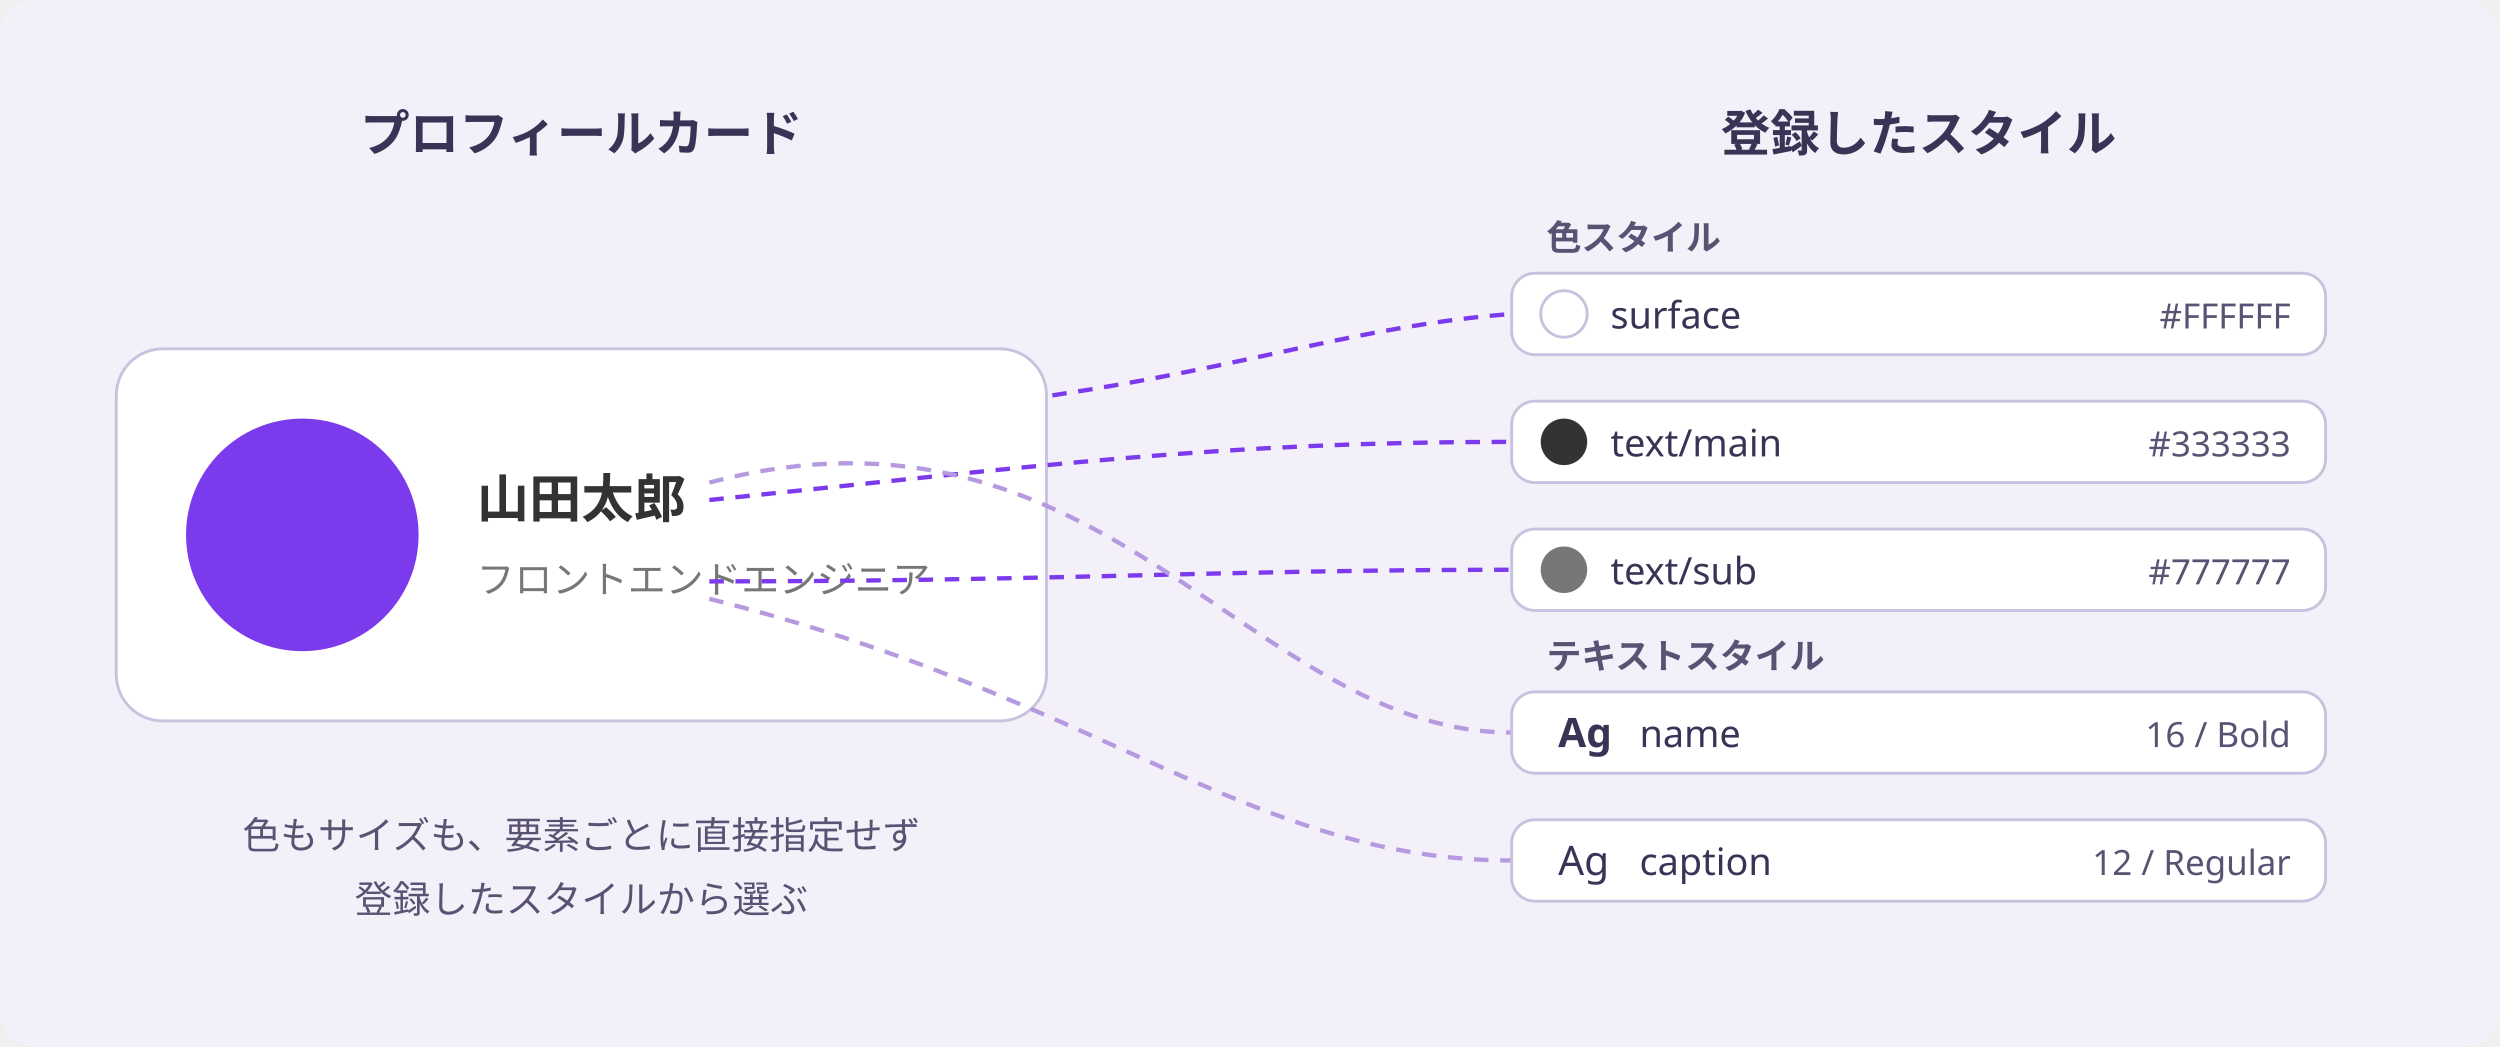
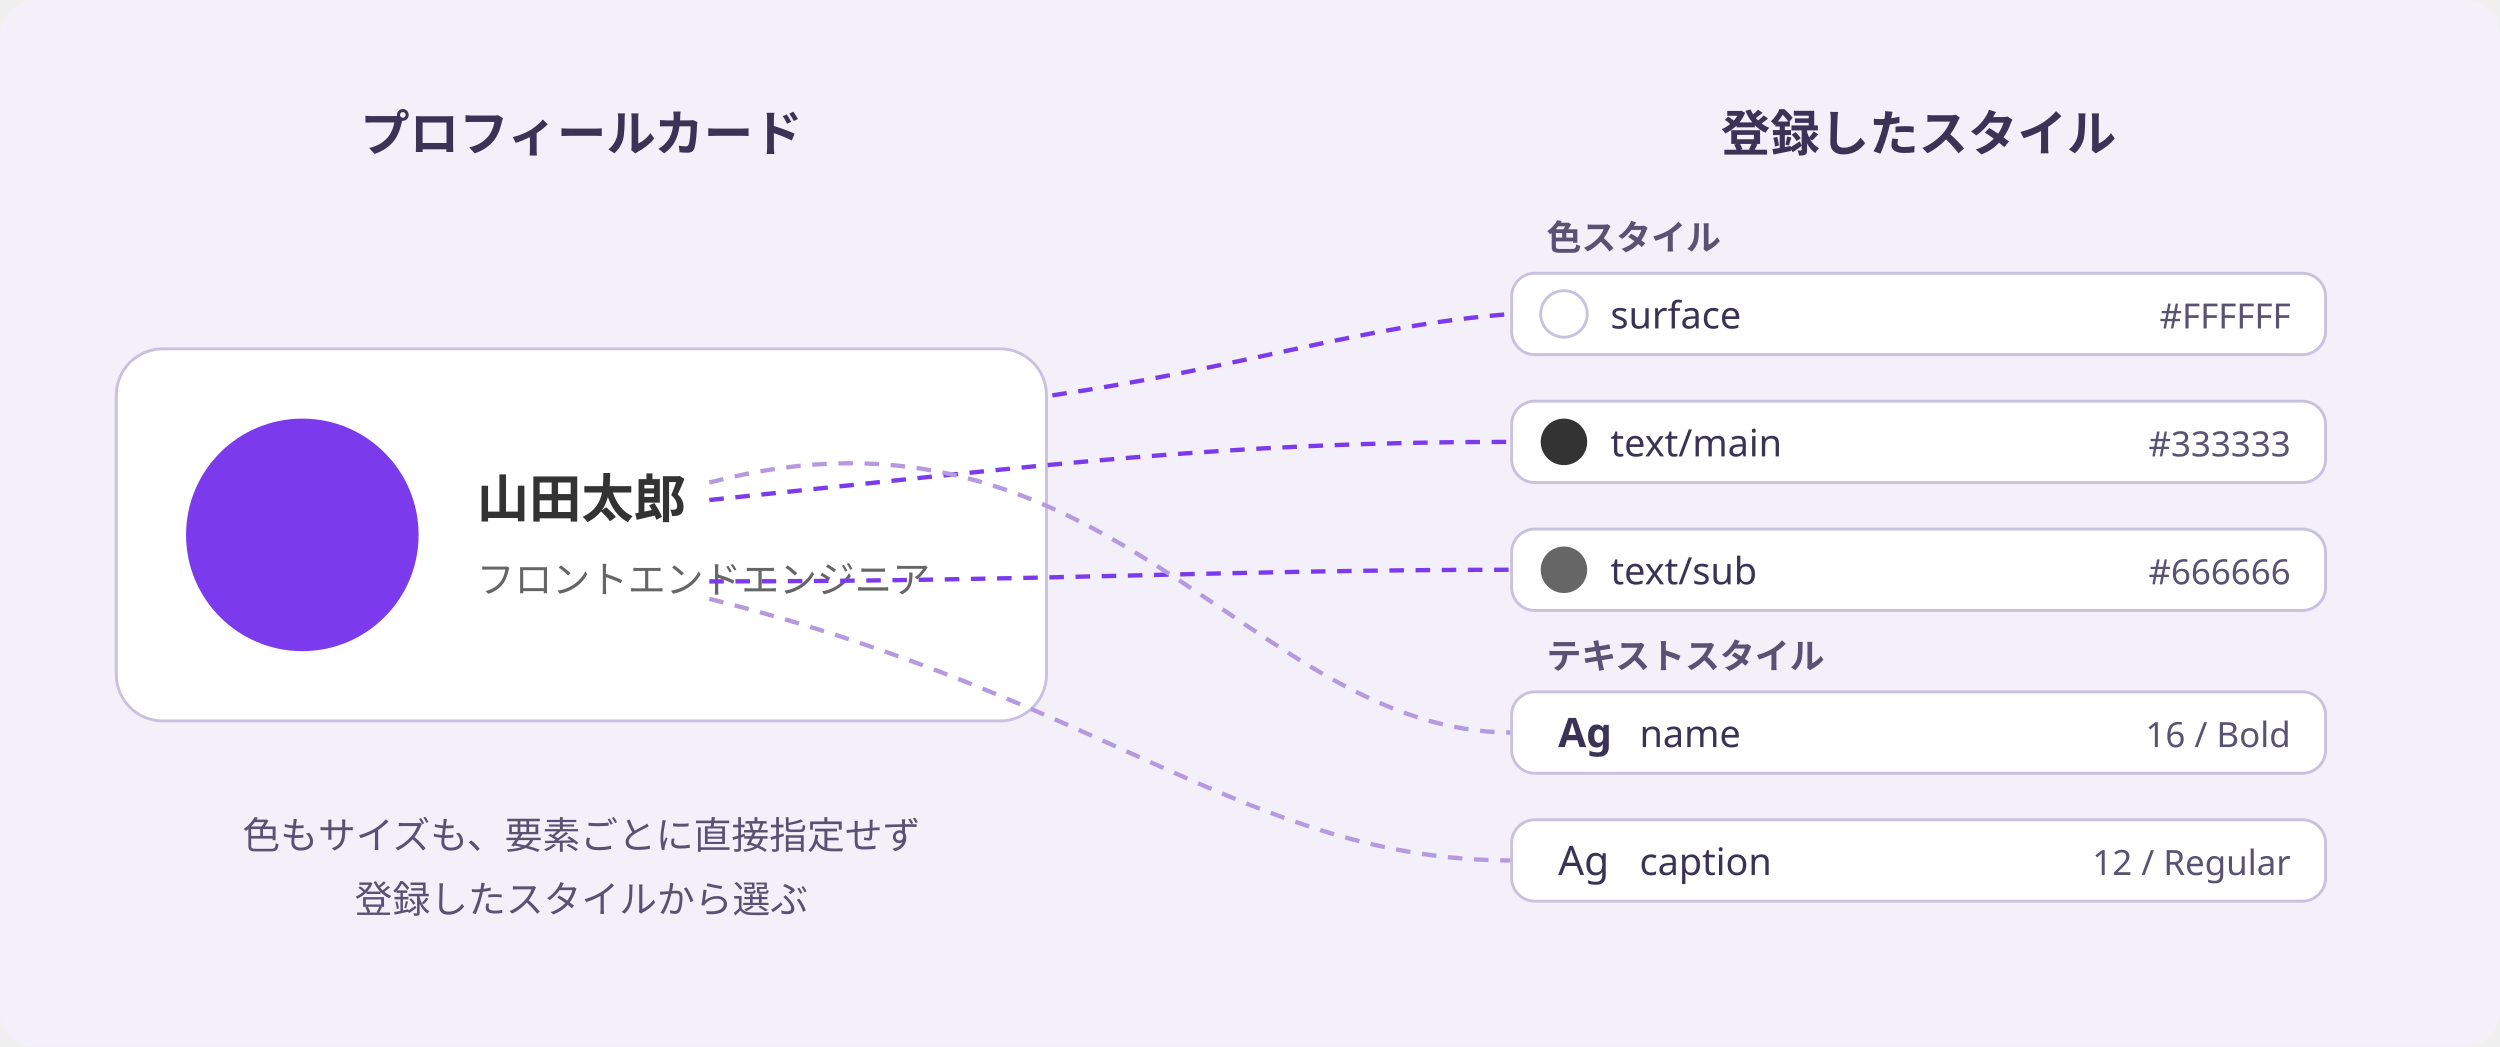
<svg xmlns="http://www.w3.org/2000/svg" viewBox="0 0 860 360" font-family="'Hiragino Sans', 'Noto Sans JP', sans-serif" role="img" aria-label="プロフィールカードの各要素とスタイルの対応。カードの白い背景には色スタイルsurface、名前のテキストには色スタイルtext/mainとテキストスタイルname、肩書きのテキストには色スタイルtext/subとテキストスタイルcaptionが割り当てられている。">
  <rect x="0" y="0" width="860" height="360" rx="12" fill="#F3F0FA" />
  <text x="200" y="52" text-anchor="middle" font-size="17" font-weight="bold" fill="#3B3355">プロフィールカード</text>
  <rect x="40" y="120" width="320" height="128" rx="16" fill="#FFFFFF" stroke="#C9C2DE" stroke-width="1" />
  <circle cx="104" cy="184" r="40" fill="#7C3AED" />
  <text x="164" y="178" font-size="18" font-weight="bold" fill="#333333">山田太郎</text>
-   <text x="164" y="204" font-size="13" fill="#777777">フロントエンドエンジニア</text>
+   <text x="164" y="204" font-size="13" fill="#666666">フロントエンドエンジニア</text>
  <text x="200" y="292" text-anchor="middle" font-size="13" fill="#5A5273">色もサイズも、要素ごとに直接指定せず</text>
  <text x="200" y="314" text-anchor="middle" font-size="13" fill="#5A5273">登録したスタイルから選ぶ</text>
  <path d="M 362 136 C 430 126, 468 112, 520 108" stroke="#7C3AED" stroke-width="1.5" fill="none" stroke-dasharray="5 4" />
  <path d="M 244 172 C 360 160, 420 152, 520 152" stroke="#7C3AED" stroke-width="1.5" fill="none" stroke-dasharray="5 4" />
  <path d="M 244 200 C 360 200, 420 196, 520 196" stroke="#7C3AED" stroke-width="1.5" fill="none" stroke-dasharray="5 4" />
  <path d="M 244 166 C 380 130, 430 252, 520 252" stroke="#B69ADF" stroke-width="1.5" fill="none" stroke-dasharray="5 4" />
  <path d="M 244 206 C 380 240, 430 296, 520 296" stroke="#B69ADF" stroke-width="1.5" fill="none" stroke-dasharray="5 4" />
  <text x="660" y="52" text-anchor="middle" font-size="17" font-weight="bold" fill="#3B3355">登録したスタイル</text>
  <text x="532" y="86" font-size="12" font-weight="bold" fill="#5A5273">色スタイル</text>
  <rect x="520" y="94" width="280" height="28" rx="8" fill="#FFFFFF" stroke="#C9C2DE" stroke-width="1" />
  <circle cx="538" cy="108" r="8" fill="#FFFFFF" stroke="#C9C2DE" stroke-width="1" />
  <text x="554" y="113" font-size="13" fill="#3B3355">surface</text>
  <text x="788" y="113" text-anchor="end" font-size="12" fill="#5A5273">#FFFFFF</text>
  <rect x="520" y="138" width="280" height="28" rx="8" fill="#FFFFFF" stroke="#C9C2DE" stroke-width="1" />
  <circle cx="538" cy="152" r="8" fill="#333333" />
  <text x="554" y="157" font-size="13" fill="#3B3355">text/main</text>
  <text x="788" y="157" text-anchor="end" font-size="12" fill="#5A5273">#333333</text>
  <rect x="520" y="182" width="280" height="28" rx="8" fill="#FFFFFF" stroke="#C9C2DE" stroke-width="1" />
-   <circle cx="538" cy="196" r="8" fill="#777777" />
+   <circle cx="538" cy="196" r="8" fill="#666666" />
  <text x="554" y="201" font-size="13" fill="#3B3355">text/sub</text>
-   <text x="788" y="201" text-anchor="end" font-size="12" fill="#5A5273">#777777</text>
+   <text x="788" y="201" text-anchor="end" font-size="12" fill="#5A5273">#666666</text>
  <text x="532" y="230" font-size="12" font-weight="bold" fill="#5A5273">テキストスタイル</text>
  <rect x="520" y="238" width="280" height="28" rx="8" fill="#FFFFFF" stroke="#C9C2DE" stroke-width="1" />
  <text x="536" y="257" font-size="14" font-weight="bold" fill="#3B3355">Ag</text>
  <text x="564" y="257" font-size="13" fill="#3B3355">name</text>
  <text x="788" y="257" text-anchor="end" font-size="12" fill="#5A5273">16 / Bold</text>
  <rect x="520" y="282" width="280" height="28" rx="8" fill="#FFFFFF" stroke="#C9C2DE" stroke-width="1" />
  <text x="536" y="301" font-size="14" fill="#3B3355">Ag</text>
  <text x="564" y="301" font-size="13" fill="#3B3355">caption</text>
  <text x="788" y="301" text-anchor="end" font-size="12" fill="#5A5273">12 / Regular</text>
</svg>
